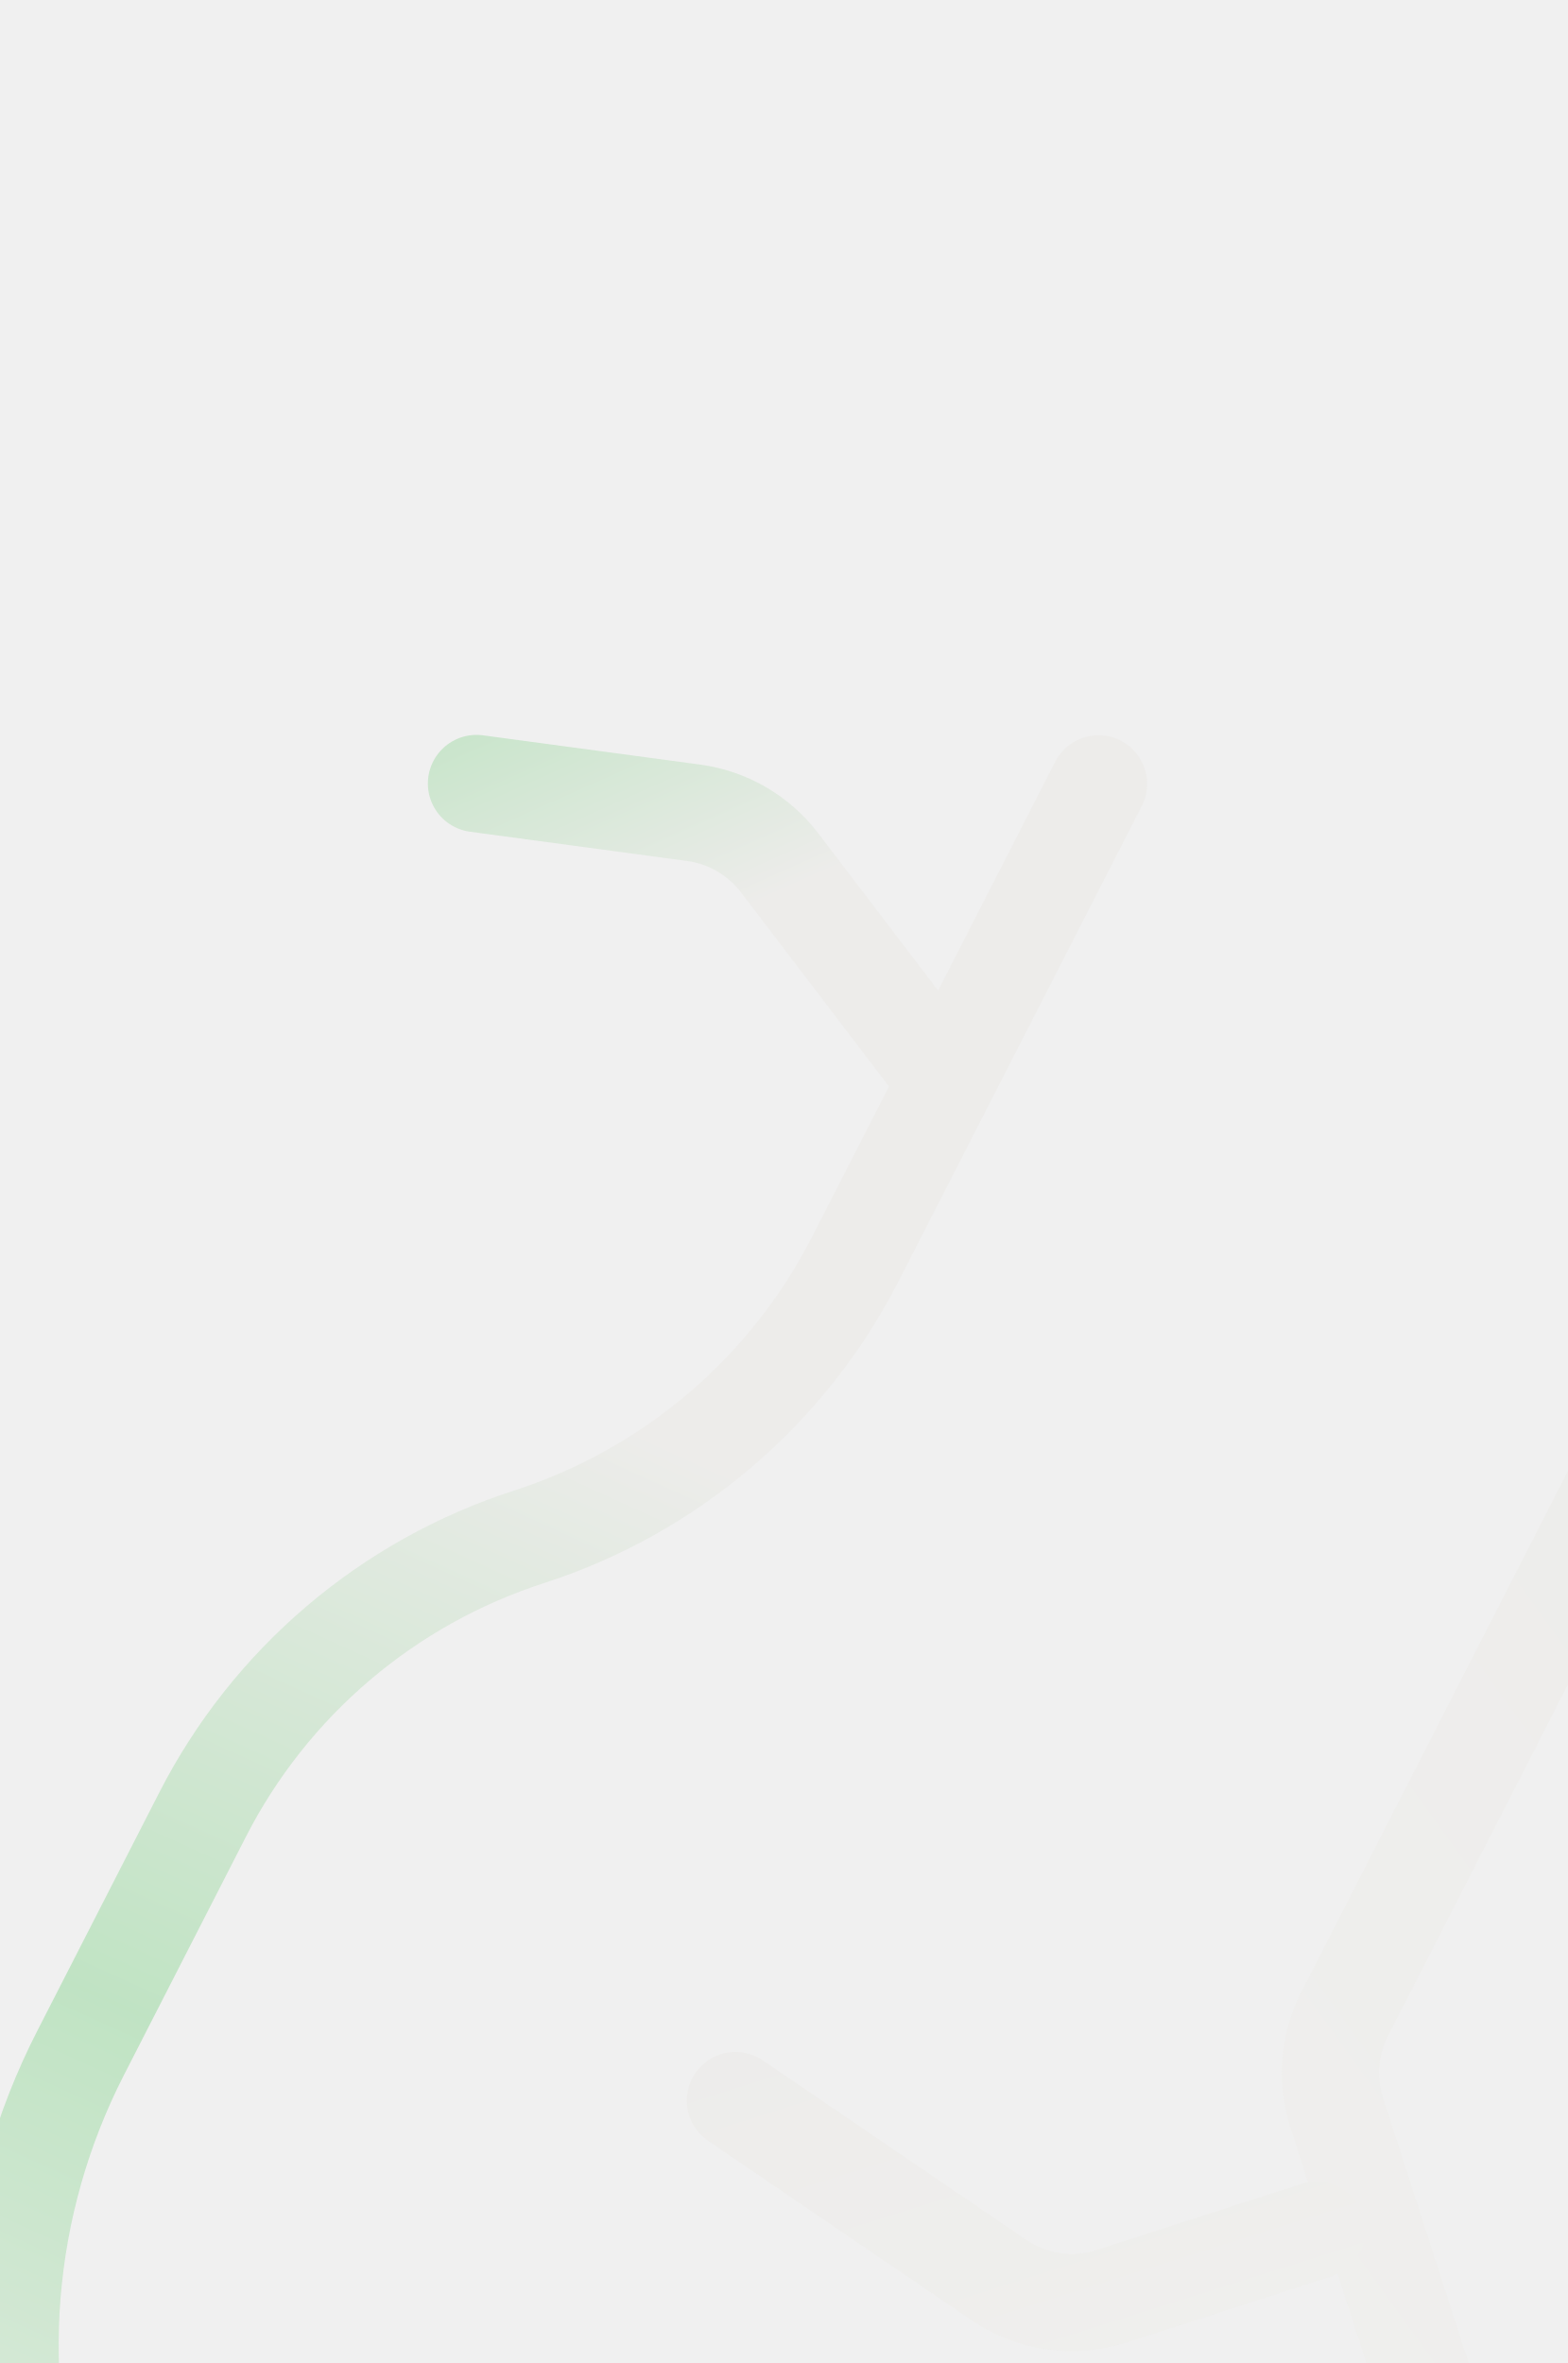
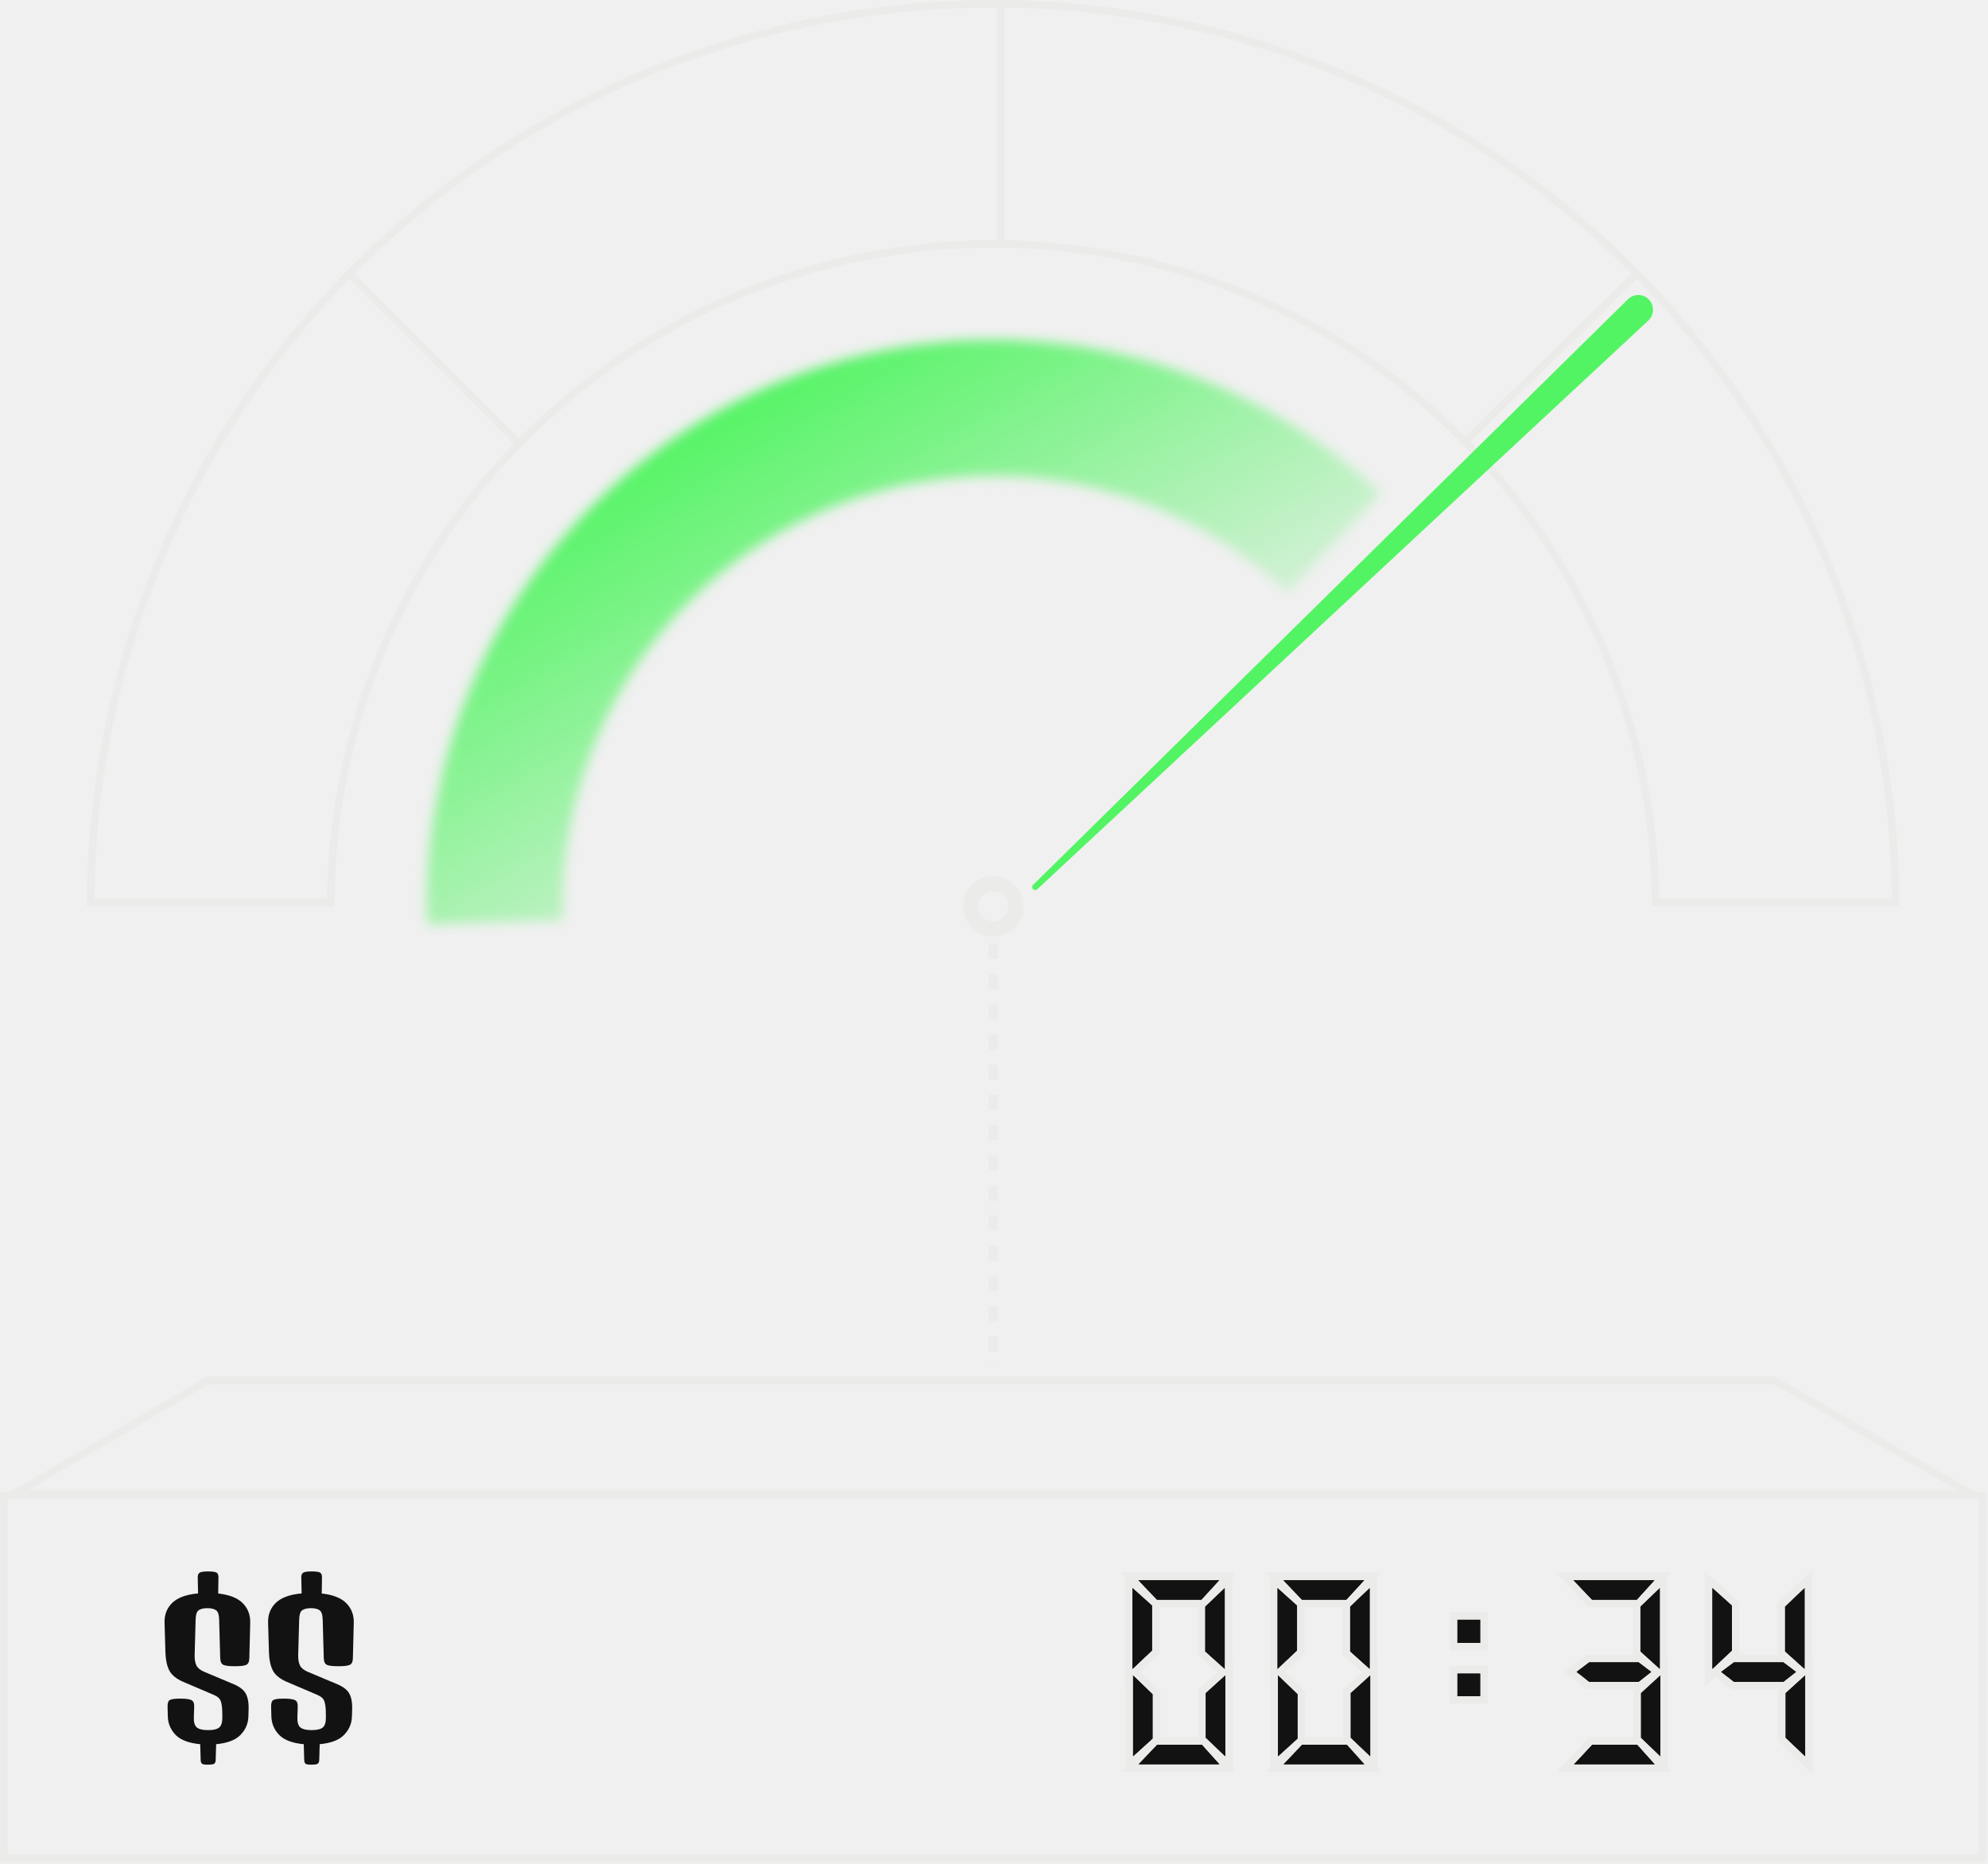
- <svg xmlns="http://www.w3.org/2000/svg" width="414" height="624" viewBox="0 0 414 624" fill="none">
-   <g opacity="0.2" clip-path="url(#clip0_200_1988)">
-     <path d="M386.019 660.152L353.015 557.937C351.633 553.656 351.107 549.144 351.469 544.66C351.831 540.176 353.073 535.807 355.124 531.803L430.596 384.347" stroke="url(#paint0_linear_200_1988)" stroke-width="25.69" stroke-linecap="round" />
-     <path d="M249.69 285.311L205.852 227.815C200.344 220.591 192.191 215.851 183.188 214.637L125.838 206.908" stroke="url(#paint1_linear_200_1988)" stroke-width="25.69" stroke-linecap="round" />
-     <path d="M-11.722 824.572L0.426 800.837C10.57 781.02 16.711 759.399 18.498 737.208C20.286 715.018 17.685 692.692 10.845 671.507C4.004 650.322 1.404 627.996 3.191 605.806C4.979 583.615 11.12 561.994 21.263 542.177L53.52 479.156C62.365 461.877 74.526 446.508 89.31 433.928C104.094 421.349 121.211 411.804 139.684 405.84C158.156 399.875 175.273 390.331 190.057 377.751C204.841 365.172 217.002 349.803 225.847 332.524L290.098 206.995" stroke="url(#paint2_linear_200_1988)" stroke-width="25.69" stroke-linecap="round" />
-     <path d="M-10.927 969.191L-56.094 829.306C-63.004 807.903 -74.063 788.07 -88.638 770.941C-103.214 753.812 -121.02 739.721 -141.042 729.473L-277.781 659.483C-297.802 649.236 -315.609 635.145 -330.184 618.016C-344.76 600.886 -355.818 581.054 -362.729 559.651L-410.568 411.489C-417.479 390.085 -428.538 370.253 -443.113 353.124C-457.688 335.994 -475.495 321.903 -495.516 311.656L-588.681 263.97" stroke="url(#paint3_linear_200_1988)" stroke-width="25.69" stroke-linecap="round" />
-     <path d="M347.712 588.884L293.582 606.361C288.616 607.965 283.349 608.412 278.183 607.67C273.017 606.927 268.089 605.014 263.776 602.076L194.224 554.706" stroke="url(#paint4_linear_200_1988)" stroke-width="25.69" stroke-linecap="round" />
+ <svg xmlns="http://www.w3.org/2000/svg" width="336" height="315" viewBox="0 0 336 315" fill="none">
+   <mask id="path-1-inside-1_544_706" fill="white">
+     <path d="M321.019 153.171C321.019 112.547 304.882 73.588 276.157 44.863C247.431 16.138 208.472 3.06698e-06 167.848 0C127.225 -3.06698e-06 88.266 16.138 59.54 44.863C30.815 73.588 14.678 112.547 14.678 153.171L56.533 153.171C56.533 123.648 68.261 95.335 89.137 74.459C110.012 53.583 138.326 41.855 167.848 41.855C197.371 41.855 225.685 53.583 246.56 74.459C267.436 95.335 279.164 123.648 279.164 153.171H321.019Z" />
+   </mask>
+   <path d="M321.019 153.171C321.019 112.547 304.882 73.588 276.157 44.863C247.431 16.138 208.472 3.06698e-06 167.848 0C127.225 -3.06698e-06 88.266 16.138 59.54 44.863C30.815 73.588 14.678 112.547 14.678 153.171L56.533 153.171C56.533 123.648 68.261 95.335 89.137 74.459C110.012 53.583 138.326 41.855 167.848 41.855C197.371 41.855 225.685 53.583 246.56 74.459C267.436 95.335 279.164 123.648 279.164 153.171H321.019Z" stroke="#EBEBEA" stroke-width="2.553" mask="url(#path-1-inside-1_544_706)" />
+   <path d="M59.352 46.589L87.433 74.671M169.124 0V40.846M276.343 46.589L247.624 74.671" stroke="#EBEBEA" stroke-width="1.276" />
+   <g filter="url(#filter0_f_544_706)">
+     <path d="M72.165 156.193C71.567 137.269 76.594 118.592 86.611 102.525C96.628 86.457 111.185 73.721 128.44 65.927C145.695 58.133 164.874 55.63 183.552 58.736C202.229 61.841 219.566 70.416 233.37 83.375L217.645 100.126C207.154 90.277 193.978 83.76 179.783 81.4C165.588 79.04 151.012 80.942 137.898 86.865C124.784 92.789 113.721 102.469 106.108 114.68C98.496 126.891 94.675 141.085 95.129 155.468L72.165 156.193Z" fill="url(#paint0_linear_544_706)" />
  </g>
+   <circle cx="167.85" cy="153.171" r="3.829" stroke="#EBEBEA" stroke-width="2.553" />
+   <path d="M275.149 50.575L174.609 149.548C174.403 149.751 174.405 150.084 174.614 150.284C174.81 150.471 175.118 150.473 175.317 150.288L278.593 54.173C279.501 53.328 279.649 51.944 278.94 50.927C278.058 49.66 276.249 49.493 275.149 50.575Z" fill="#53F463" />
+   <path d="M167.85 159.553V231.032" stroke="#EBEBEA" stroke-width="1.596" stroke-dasharray="2.55 2.55" />
+   <path fill-rule="evenodd" clip-rule="evenodd" d="M35.102 232.674H34.928L34.779 232.762L2.086 251.957L1.861 252.09H0.638H0V252.728V313.996V314.635H0.638H335.061H335.699V313.996V252.728V252.09H335.061H333.69L333.458 251.955L300.279 232.76L300.131 232.674H299.959H35.102ZM4.757 251.87L35.275 233.951H299.788L330.761 251.87H4.757ZM1.276 313.358V253.366H334.423V313.358H1.276Z" fill="#EBEBEA" />
+   <mask id="path-8-outside-2_544_706" maskUnits="userSpaceOnUse" x="188.996" y="264.667" width="118" height="36" fill="black">
+     <rect fill="white" x="188.996" y="264.667" width="118" height="36" />
+     <path d="M192.418 298.192L195.574 294.883H203.14L206.112 298.192H192.418ZM191.499 283.15L194.808 286.336V293.842L191.499 296.844V283.15ZM207.092 296.844L203.784 293.689V286.153L207.092 283.15V296.844ZM192.388 267.068H206.081L203.048 270.376H195.543L192.388 267.068ZM191.407 282.078V268.385L194.716 271.356V278.954L191.407 282.078ZM207 268.385V282.078L203.692 279.107V271.54L207 268.385ZM216.92 298.192L220.075 294.883H227.642L230.613 298.192H216.92ZM216.001 283.15L219.309 286.336V293.842L216.001 296.844V283.15ZM231.593 296.844L228.285 293.689V286.153L231.593 283.15V296.844ZM216.889 267.068H230.583L227.55 270.376H220.044L216.889 267.068ZM215.909 282.078V268.385L219.217 271.356V278.954L215.909 282.078ZM231.502 268.385V282.078L228.193 279.107V271.54L231.502 268.385ZM246.322 282.844H250.182V286.673H246.322V282.844ZM246.322 273.746H250.182V277.667H246.322V273.746ZM266.014 298.192L269.108 294.883H276.706L279.677 298.192H266.014ZM280.627 296.844L277.349 293.689V286.153L280.627 283.15V296.844ZM268.588 284.253C267.893 283.681 267.178 283.12 266.443 282.568L268.588 280.945H276.951L279.095 282.568L276.951 284.253H268.588ZM265.922 267.068H279.646L276.644 270.376H269.078L265.922 267.068ZM280.535 268.385V282.078L277.257 279.107V271.54L280.535 268.385ZM305.097 296.844L301.789 293.689V286.153L305.097 283.15V296.844ZM293.058 284.253C292.343 283.681 291.618 283.12 290.883 282.568L293.058 280.945H301.421L303.566 282.568L301.421 284.253H293.058ZM289.413 282.078V268.385L292.721 271.356V278.954L289.413 282.078ZM305.006 268.385V282.078L301.697 279.107V271.54L305.006 268.385Z" />
+   </mask>
+   <path d="M192.418 298.192L195.574 294.883H203.14L206.112 298.192H192.418ZM191.499 283.15L194.808 286.336V293.842L191.499 296.844V283.15ZM207.092 296.844L203.784 293.689V286.153L207.092 283.15V296.844ZM192.388 267.068H206.081L203.048 270.376H195.543L192.388 267.068ZM191.407 282.078V268.385L194.716 271.356V278.954L191.407 282.078ZM207 268.385V282.078L203.692 279.107V271.54L207 268.385ZM216.92 298.192L220.075 294.883H227.642L230.613 298.192H216.92ZM216.001 283.15L219.309 286.336V293.842L216.001 296.844V283.15ZM231.593 296.844L228.285 293.689V286.153L231.593 283.15V296.844ZM216.889 267.068H230.583L227.55 270.376H220.044L216.889 267.068ZM215.909 282.078V268.385L219.217 271.356V278.954L215.909 282.078ZM231.502 268.385V282.078L228.193 279.107V271.54L231.502 268.385ZM246.322 282.844H250.182V286.673H246.322V282.844ZM246.322 273.746H250.182V277.667H246.322V273.746ZM266.014 298.192L269.108 294.883H276.706L279.677 298.192H266.014ZM280.627 296.844L277.349 293.689V286.153L280.627 283.15V296.844ZM268.588 284.253C267.893 283.681 267.178 283.12 266.443 282.568L268.588 280.945H276.951L279.095 282.568L276.951 284.253H268.588ZM265.922 267.068H279.646L276.644 270.376H269.078L265.922 267.068ZM280.535 268.385V282.078L277.257 279.107V271.54L280.535 268.385ZM305.097 296.844L301.789 293.689V286.153L305.097 283.15V296.844ZM293.058 284.253C292.343 283.681 291.618 283.12 290.883 282.568L293.058 280.945H301.421L303.566 282.568L301.421 284.253H293.058ZM289.413 282.078V268.385L292.721 271.356V278.954L289.413 282.078ZM305.006 268.385V282.078L301.697 279.107V271.54L305.006 268.385Z" fill="#121212" />
+   <path d="M192.418 298.192L191.495 297.311L189.437 299.468H192.418V298.192ZM195.574 294.883V293.607H195.027L194.65 294.002L195.574 294.883ZM203.14 294.883L204.09 294.03L203.71 293.607H203.14V294.883ZM206.112 298.192V299.468H208.974L207.061 297.339L206.112 298.192ZM191.499 283.15L192.385 282.231L190.223 280.149V283.15H191.499ZM194.808 286.336H196.084V285.794L195.693 285.417L194.808 286.336ZM194.808 293.842L195.666 294.787L196.084 294.407V293.842H194.808ZM191.499 296.844H190.223V299.726L192.357 297.789L191.499 296.844ZM207.092 296.844L206.211 297.768L208.369 299.825V296.844H207.092ZM203.784 293.689H202.507V294.235L202.903 294.612L203.784 293.689ZM203.784 286.153L202.926 285.207L202.507 285.587V286.153H203.784ZM207.092 283.15H208.369V280.269L206.234 282.205L207.092 283.15ZM192.388 267.068V265.791H189.407L191.464 267.948L192.388 267.068ZM206.081 267.068L207.022 267.93L208.983 265.791H206.081V267.068ZM203.048 270.376V271.652H203.61L203.989 271.239L203.048 270.376ZM195.543 270.376L194.619 271.257L194.997 271.652H195.543V270.376ZM191.407 282.078H190.131V285.039L192.284 283.006L191.407 282.078ZM191.407 268.385L192.26 267.435L190.131 265.523V268.385H191.407ZM194.716 271.356H195.992V270.787L195.569 270.407L194.716 271.356ZM194.716 278.954L195.592 279.882L195.992 279.504V278.954H194.716ZM207 268.385H208.277V265.404L206.119 267.461L207 268.385ZM207 282.078L206.147 283.028L208.277 284.94V282.078H207ZM203.692 279.107H202.415V279.676L202.839 280.056L203.692 279.107ZM203.692 271.54L202.811 270.616L202.415 270.994V271.54H203.692ZM193.342 299.073L196.497 295.764L194.65 294.002L191.495 297.311L193.342 299.073ZM195.574 296.16H203.14V293.607H195.574V296.16ZM202.191 295.736L205.162 299.045L207.061 297.339L204.09 294.03L202.191 295.736ZM206.112 296.915H192.418V299.468H206.112V296.915ZM190.614 284.07L193.922 287.256L195.693 285.417L192.385 282.231L190.614 284.07ZM193.531 286.336V293.842H196.084V286.336H193.531ZM193.95 292.897L190.642 295.899L192.357 297.789L195.666 294.787L193.95 292.897ZM192.776 296.844V283.15H190.223V296.844H192.776ZM207.973 295.92L204.665 292.765L202.903 294.612L206.211 297.768L207.973 295.92ZM205.06 293.689V286.153H202.507V293.689H205.06ZM204.641 287.098L207.95 284.096L206.234 282.205L202.926 285.207L204.641 287.098ZM205.816 283.15V296.844H208.369V283.15H205.816ZM192.388 268.344H206.081V265.791H192.388V268.344ZM205.14 266.205L202.107 269.514L203.989 271.239L207.022 267.93L205.14 266.205ZM203.048 269.1H195.543V271.652H203.048V269.1ZM196.467 269.495L193.311 266.187L191.464 267.948L194.619 271.257L196.467 269.495ZM192.684 282.078V268.385H190.131V282.078H192.684ZM190.555 269.334L193.863 272.306L195.569 270.407L192.26 267.435L190.555 269.334ZM193.439 271.356V278.954H195.992V271.356H193.439ZM193.839 278.026L190.531 281.15L192.284 283.006L195.592 279.882L193.839 278.026ZM205.724 268.385V282.078H208.277V268.385H205.724ZM207.853 281.129L204.545 278.157L202.839 280.056L206.147 283.028L207.853 281.129ZM204.968 279.107V271.54H202.415V279.107H204.968ZM204.573 272.464L207.881 269.308L206.119 267.461L202.811 270.616L204.573 272.464ZM216.92 298.192L215.996 297.311L213.938 299.468H216.92V298.192ZM220.075 294.883V293.607H219.528L219.151 294.002L220.075 294.883ZM227.642 294.883L228.591 294.03L228.211 293.607H227.642V294.883ZM230.613 298.192V299.468H233.475L231.563 297.339L230.613 298.192ZM216.001 283.15L216.886 282.231L214.724 280.149V283.15H216.001ZM219.309 286.336H220.586V285.794L220.195 285.417L219.309 286.336ZM219.309 293.842L220.167 294.787L220.586 294.407V293.842H219.309ZM216.001 296.844H214.724V299.726L216.858 297.789L216.001 296.844ZM231.593 296.844L230.712 297.768L232.87 299.825V296.844H231.593ZM228.285 293.689H227.009V294.235L227.404 294.612L228.285 293.689ZM228.285 286.153L227.427 285.207L227.009 285.587V286.153H228.285ZM231.593 283.15H232.87V280.269L230.736 282.205L231.593 283.15ZM216.889 267.068V265.791H213.908L215.965 267.948L216.889 267.068ZM230.583 267.068L231.523 267.93L233.484 265.791H230.583V267.068ZM227.55 270.376V271.652H228.111L228.491 271.239L227.55 270.376ZM220.044 270.376L219.121 271.257L219.498 271.652H220.044V270.376ZM215.909 282.078H214.632V285.039L216.785 283.006L215.909 282.078ZM215.909 268.385L216.762 267.435L214.632 265.523V268.385H215.909ZM219.217 271.356H220.494V270.787L220.07 270.407L219.217 271.356ZM219.217 278.954L220.094 279.882L220.494 279.504V278.954H219.217ZM231.502 268.385H232.778V265.404L230.621 267.461L231.502 268.385ZM231.502 282.078L230.649 283.028L232.778 284.94V282.078H231.502ZM228.193 279.107H226.917V279.676L227.34 280.056L228.193 279.107ZM228.193 271.54L227.312 270.616L226.917 270.994V271.54H228.193ZM217.843 299.073L220.999 295.764L219.151 294.002L215.996 297.311L217.843 299.073ZM220.075 296.16H227.642V293.607H220.075V296.16ZM226.692 295.736L229.664 299.045L231.563 297.339L228.591 294.03L226.692 295.736ZM230.613 296.915H216.92V299.468H230.613V296.915ZM215.115 284.07L218.424 287.256L220.195 285.417L216.886 282.231L215.115 284.07ZM218.033 286.336V293.842H220.586V286.336H218.033ZM218.451 292.897L215.143 295.899L216.858 297.789L220.167 294.787L218.451 292.897ZM217.277 296.844V283.15H214.724V296.844H217.277ZM232.474 295.92L229.166 292.765L227.404 294.612L230.712 297.768L232.474 295.92ZM229.561 293.689V286.153H227.009V293.689H229.561ZM229.143 287.098L232.451 284.096L230.736 282.205L227.427 285.207L229.143 287.098ZM230.317 283.15V296.844H232.87V283.15H230.317ZM216.889 268.344H230.583V265.791H216.889V268.344ZM229.642 266.205L226.609 269.514L228.491 271.239L231.523 267.93L229.642 266.205ZM227.55 269.1H220.044V271.652H227.55V269.1ZM220.968 269.495L217.813 266.187L215.965 267.948L219.121 271.257L220.968 269.495ZM217.185 282.078V268.385H214.632V282.078H217.185ZM215.056 269.334L218.364 272.306L220.07 270.407L216.762 267.435L215.056 269.334ZM217.941 271.356V278.954H220.494V271.356H217.941ZM218.341 278.026L215.032 281.15L216.785 283.006L220.094 279.882L218.341 278.026ZM230.225 268.385V282.078H232.778V268.385H230.225ZM232.354 281.129L229.046 278.157L227.34 280.056L230.649 283.028L232.354 281.129ZM229.469 279.107V271.54H226.917V279.107H229.469ZM229.074 272.464L232.382 269.308L230.621 267.461L227.312 270.616L229.074 272.464ZM246.322 282.844V281.568H245.046V282.844H246.322ZM250.182 282.844H251.459V281.568H250.182V282.844ZM250.182 286.673V287.95H251.459V286.673H250.182ZM246.322 286.673H245.046V287.95H246.322V286.673ZM246.322 273.746V272.469H245.046V273.746H246.322ZM250.182 273.746H251.459V272.469H250.182V273.746ZM250.182 277.667V278.943H251.459V277.667H250.182ZM246.322 277.667H245.046V278.943H246.322V277.667ZM246.322 284.121H250.182V281.568H246.322V284.121ZM248.906 282.844V286.673H251.459V282.844H248.906ZM250.182 285.397H246.322V287.95H250.182V285.397ZM247.599 286.673V282.844H245.046V286.673H247.599ZM246.322 275.022H250.182V272.469H246.322V275.022ZM248.906 273.746V277.667H251.459V273.746H248.906ZM250.182 276.391H246.322V278.943H250.182V276.391ZM247.599 277.667V273.746H245.046V277.667H247.599ZM266.014 298.192L265.082 297.32L263.073 299.468H266.014V298.192ZM269.108 294.883V293.607H268.554L268.176 294.011L269.108 294.883ZM276.706 294.883L277.655 294.03L277.275 293.607H276.706V294.883ZM279.677 298.192V299.468H282.539L280.627 297.339L279.677 298.192ZM280.627 296.844L279.742 297.764L281.903 299.844V296.844H280.627ZM277.349 293.689H276.072V294.232L276.464 294.608L277.349 293.689ZM277.349 286.153L276.487 285.211L276.072 285.591V286.153H277.349ZM280.627 283.15H281.903V280.251L279.765 282.209L280.627 283.15ZM268.588 284.253L267.776 285.239L268.13 285.53H268.588V284.253ZM266.443 282.568L265.673 281.551L264.322 282.573L265.677 283.59L266.443 282.568ZM268.588 280.945V279.668H268.159L267.817 279.927L268.588 280.945ZM276.951 280.945L277.721 279.927L277.379 279.668H276.951V280.945ZM279.095 282.568L279.884 283.572L281.185 282.55L279.866 281.551L279.095 282.568ZM276.951 284.253V285.53H277.392L277.739 285.257L276.951 284.253ZM265.922 267.068V265.791H262.941L264.999 267.948L265.922 267.068ZM279.646 267.068L280.592 267.925L282.528 265.791H279.646V267.068ZM276.644 270.376V271.652H277.21L277.59 271.234L276.644 270.376ZM269.078 270.376L268.154 271.257L268.531 271.652H269.078V270.376ZM280.535 268.385H281.811V265.384L279.65 267.465L280.535 268.385ZM280.535 282.078L279.678 283.024L281.811 284.958V282.078H280.535ZM277.257 279.107H275.981V279.672L276.4 280.052L277.257 279.107ZM277.257 271.54L276.372 270.621L275.981 270.997V271.54H277.257ZM266.947 299.064L270.041 295.755L268.176 294.011L265.082 297.32L266.947 299.064ZM269.108 296.16H276.706V293.607H269.108V296.16ZM275.756 295.736L278.727 299.045L280.627 297.339L277.655 294.03L275.756 295.736ZM279.677 296.915H266.014V299.468H279.677V296.915ZM281.512 295.924L278.234 292.769L276.464 294.608L279.742 297.764L281.512 295.924ZM278.625 293.689V286.153H276.072V293.689H278.625ZM278.211 287.094L281.489 284.092L279.765 282.209L276.487 285.211L278.211 287.094ZM279.35 283.15V296.844H281.903V283.15H279.35ZM269.399 283.268C268.689 282.684 267.959 282.11 267.209 281.547L265.677 283.59C266.397 284.13 267.097 284.679 267.776 285.239L269.399 283.268ZM267.214 283.586L269.358 281.962L267.817 279.927L265.673 281.551L267.214 283.586ZM268.588 282.221H276.951V279.668H268.588V282.221ZM276.18 281.962L278.325 283.586L279.866 281.551L277.721 279.927L276.18 281.962ZM278.306 281.565L276.162 283.25L277.739 285.257L279.884 283.572L278.306 281.565ZM276.951 282.977H268.588V285.53H276.951V282.977ZM265.922 268.344H279.646V265.791H265.922V268.344ZM278.701 266.21L275.699 269.518L277.59 271.234L280.592 267.925L278.701 266.21ZM276.644 269.1H269.078V271.652H276.644V269.1ZM270.001 269.495L266.846 266.187L264.999 267.948L268.154 271.257L270.001 269.495ZM279.258 268.385V282.078H281.811V268.385H279.258ZM281.392 281.133L278.114 278.161L276.4 280.052L279.678 283.024L281.392 281.133ZM278.533 279.107V271.54H275.981V279.107H278.533ZM278.142 272.46L281.42 269.304L279.65 267.465L276.372 270.621L278.142 272.46ZM305.097 296.844L304.216 297.768L306.374 299.825V296.844H305.097ZM301.789 293.689H300.513V294.235L300.908 294.612L301.789 293.689ZM301.789 286.153L300.931 285.207L300.513 285.587V286.153H301.789ZM305.097 283.15H306.374V280.269L304.24 282.205L305.097 283.15ZM293.058 284.253L292.261 285.25L292.61 285.53H293.058V284.253ZM290.883 282.568L290.12 281.546L288.753 282.566L290.117 283.59L290.883 282.568ZM293.058 280.945V279.668H292.634L292.295 279.922L293.058 280.945ZM301.421 280.945L302.192 279.927L301.85 279.668H301.421V280.945ZM303.566 282.568L304.354 283.572L305.656 282.55L304.336 281.551L303.566 282.568ZM301.421 284.253V285.53H301.863L302.21 285.257L301.421 284.253ZM289.413 282.078H288.136V285.039L290.289 283.006L289.413 282.078ZM289.413 268.385L290.266 267.435L288.136 265.523V268.385H289.413ZM292.721 271.356H293.998V270.787L293.574 270.407L292.721 271.356ZM292.721 278.954L293.598 279.882L293.998 279.504V278.954H292.721ZM305.006 268.385H306.282V265.404L304.125 267.461L305.006 268.385ZM305.006 282.078L304.153 283.028L306.282 284.94V282.078H305.006ZM301.697 279.107H300.421V279.676L300.844 280.056L301.697 279.107ZM301.697 271.54L300.816 270.616L300.421 270.994V271.54H301.697ZM305.978 295.92L302.67 292.765L300.908 294.612L304.216 297.768L305.978 295.92ZM303.065 293.689V286.153H300.513V293.689H303.065ZM302.647 287.098L305.955 284.096L304.24 282.205L300.931 285.207L302.647 287.098ZM303.821 283.15V296.844H306.374V283.15H303.821ZM293.856 283.257C293.13 282.676 292.395 282.107 291.649 281.547L290.117 283.59C290.842 284.133 291.556 284.687 292.261 285.25L293.856 283.257ZM291.647 283.591L293.822 281.968L292.295 279.922L290.12 281.546L291.647 283.591ZM293.058 282.221H301.421V279.668H293.058V282.221ZM300.651 281.962L302.795 283.586L304.336 281.551L302.192 279.927L300.651 281.962ZM302.777 281.565L300.633 283.25L302.21 285.257L304.354 283.572L302.777 281.565ZM301.421 282.977H293.058V285.53H301.421V282.977ZM290.689 282.078V268.385H288.136V282.078H290.689ZM288.56 269.334L291.868 272.306L293.574 270.407L290.266 267.435L288.56 269.334ZM291.445 271.356V278.954H293.998V271.356H291.445ZM291.845 278.026L288.536 281.15L290.289 283.006L293.598 279.882L291.845 278.026ZM303.729 268.385V282.078H306.282V268.385H303.729ZM305.858 281.129L302.55 278.157L300.844 280.056L304.153 283.028L305.858 281.129ZM302.973 279.107V271.54H300.421V279.107H302.973ZM302.578 272.464L305.886 269.308L304.125 267.461L300.816 270.616L302.578 272.464Z" fill="#EBEBEA" mask="url(#path-8-outside-2_544_706)" />
+   <path d="M192.418 298.192L195.574 294.883H203.14L206.112 298.192H192.418ZM191.499 283.15L194.808 286.336V293.842L191.499 296.844V283.15ZM207.092 296.844L203.784 293.689V286.153L207.092 283.15V296.844ZM192.388 267.068H206.081L203.048 270.376H195.543L192.388 267.068ZM191.407 282.078V268.385L194.716 271.356V278.954L191.407 282.078ZM207 268.385V282.078L203.692 279.107V271.54L207 268.385ZM216.92 298.192L220.075 294.883H227.642L230.613 298.192H216.92ZM216.001 283.15L219.309 286.336V293.842L216.001 296.844V283.15ZM231.593 296.844L228.285 293.689V286.153L231.593 283.15V296.844ZM216.889 267.068H230.583L227.55 270.376H220.044L216.889 267.068ZM215.909 282.078V268.385L219.217 271.356V278.954L215.909 282.078ZM231.502 268.385V282.078L228.193 279.107V271.54L231.502 268.385ZM246.322 282.844H250.182V286.673H246.322V282.844ZM246.322 273.746H250.182V277.667H246.322V273.746ZM266.014 298.192L269.108 294.883H276.706L279.677 298.192H266.014ZM280.627 296.844L277.349 293.689V286.153L280.627 283.15V296.844ZM268.588 284.253C267.893 283.681 267.178 283.12 266.443 282.568L268.588 280.945H276.951L279.095 282.568L276.951 284.253H268.588ZM265.922 267.068H279.646L276.644 270.376H269.078L265.922 267.068ZM280.535 268.385V282.078L277.257 279.107V271.54L280.535 268.385ZM305.097 296.844L301.789 293.689V286.153L305.097 283.15V296.844ZM293.058 284.253C292.343 283.681 291.618 283.12 290.883 282.568L293.058 280.945H301.421L303.566 282.568L301.421 284.253H293.058ZM289.413 282.078V268.385L292.721 271.356V278.954L289.413 282.078ZM305.006 268.385V282.078L301.697 279.107V271.54L305.006 268.385Z" fill="#121212" />
+   <path d="M35.186 298.242C34.677 298.252 34.338 298.207 34.169 298.107C34.009 298.007 33.924 297.773 33.914 297.404L33.84 294.786C31.905 294.607 30.514 294.078 29.666 293.201C28.829 292.313 28.395 291.281 28.365 290.105L28.32 288.459C28.31 287.851 28.435 287.472 28.694 287.322C28.953 287.163 29.537 287.083 30.444 287.083C31.361 287.083 31.99 287.163 32.329 287.322C32.678 287.472 32.842 287.851 32.822 288.459L32.763 290.239C32.733 291.077 32.902 291.65 33.271 291.959C33.65 292.258 34.278 292.408 35.156 292.408C36.063 292.408 36.697 292.258 37.056 291.959C37.414 291.65 37.589 291.077 37.579 290.239L37.564 289.267C37.554 288.569 37.474 287.995 37.325 287.547C37.185 287.098 36.791 286.734 36.143 286.455L30.953 284.241C29.806 283.742 29.028 283.109 28.619 282.341C28.22 281.563 28.001 280.556 27.961 279.32L27.811 274.249C27.771 272.913 28.2 271.801 29.098 270.913C29.995 270.026 31.456 269.487 33.48 269.298L33.421 266.65C33.411 266.231 33.51 265.952 33.72 265.813C33.939 265.663 34.423 265.588 35.171 265.588C35.929 265.588 36.412 265.658 36.622 265.798C36.831 265.937 36.931 266.216 36.921 266.635L36.876 269.313C38.801 269.532 40.192 270.086 41.049 270.973C41.907 271.851 42.321 272.943 42.291 274.249L42.141 280.232C42.131 280.84 41.952 281.224 41.603 281.384C41.254 281.534 40.615 281.608 39.688 281.608C38.751 281.608 38.108 281.534 37.758 281.384C37.419 281.224 37.24 280.84 37.22 280.232L37.041 273.785C37.021 272.908 36.841 272.359 36.502 272.14C36.173 271.911 35.689 271.796 35.051 271.796C34.413 271.796 33.924 271.911 33.585 272.14C33.256 272.359 33.082 272.908 33.062 273.785L32.897 279.754C32.887 280.501 32.992 281.085 33.211 281.504C33.431 281.922 33.864 282.271 34.513 282.551L39.359 284.585C40.067 284.874 40.62 285.203 41.019 285.572C41.418 285.941 41.693 286.42 41.842 287.008C42.002 287.597 42.056 288.369 42.007 289.327L41.977 290.164C41.937 291.331 41.493 292.348 40.645 293.216C39.808 294.083 38.437 294.607 36.532 294.786L36.457 297.389C36.447 297.758 36.358 297.992 36.188 298.092C36.028 298.192 35.694 298.242 35.186 298.242ZM52.687 298.242C52.178 298.252 51.839 298.207 51.669 298.107C51.51 298.007 51.425 297.773 51.415 297.404L51.34 294.786C49.406 294.607 48.015 294.078 47.167 293.201C46.33 292.313 45.896 291.281 45.866 290.105L45.821 288.459C45.811 287.851 45.936 287.472 46.195 287.322C46.454 287.163 47.038 287.083 47.945 287.083C48.862 287.083 49.491 287.163 49.83 287.322C50.179 287.472 50.343 287.851 50.323 288.459L50.264 290.239C50.234 291.077 50.403 291.65 50.772 291.959C51.151 292.258 51.779 292.408 52.657 292.408C53.564 292.408 54.197 292.258 54.556 291.959C54.915 291.65 55.09 291.077 55.08 290.239L55.065 289.267C55.055 288.569 54.975 287.995 54.826 287.547C54.686 287.098 54.292 286.734 53.644 286.455L48.454 284.241C47.307 283.742 46.529 283.109 46.12 282.341C45.721 281.563 45.502 280.556 45.462 279.32L45.312 274.249C45.273 272.913 45.701 271.801 46.599 270.913C47.496 270.026 48.957 269.487 50.981 269.298L50.922 266.65C50.912 266.231 51.011 265.952 51.221 265.813C51.44 265.663 51.924 265.588 52.672 265.588C53.43 265.588 53.913 265.658 54.123 265.798C54.332 265.937 54.432 266.216 54.422 266.635L54.377 269.313C56.302 269.532 57.693 270.086 58.55 270.973C59.408 271.851 59.822 272.943 59.792 274.249L59.642 280.232C59.632 280.84 59.453 281.224 59.104 281.384C58.755 281.534 58.117 281.608 57.189 281.608C56.252 281.608 55.608 281.534 55.26 281.384C54.92 281.224 54.741 280.84 54.721 280.232L54.541 273.785C54.522 272.908 54.342 272.359 54.003 272.14C53.674 271.911 53.19 271.796 52.552 271.796C51.914 271.796 51.425 271.911 51.086 272.14C50.757 272.359 50.583 272.908 50.563 273.785L50.398 279.754C50.388 280.501 50.493 281.085 50.712 281.504C50.932 281.922 51.365 282.271 52.014 282.551L56.86 284.585C57.568 284.874 58.121 285.203 58.52 285.572C58.919 285.941 59.194 286.42 59.343 287.008C59.503 287.597 59.557 288.369 59.508 289.327L59.478 290.164C59.438 291.331 58.994 292.348 58.146 293.216C57.309 294.083 55.938 294.607 54.033 294.786L53.958 297.389C53.948 297.758 53.858 297.992 53.689 298.092C53.529 298.192 53.195 298.242 52.687 298.242Z" fill="#121212" />
  <defs>
-     <linearGradient id="paint0_linear_200_1988" x1="438.52" y1="376.839" x2="261.619" y2="504.586" gradientUnits="userSpaceOnUse">
-       <stop stop-color="#E1DDD5" />
-       <stop offset="1" stop-color="#EBEAE2" />
+     <filter id="filter0_f_544_706" x="70.117" y="55.439" width="165.254" height="102.754" filterUnits="userSpaceOnUse" color-interpolation-filters="sRGB">
+       <feFlood flood-opacity="0" result="BackgroundImageFix" />
+       <feBlend mode="normal" in="SourceGraphic" in2="BackgroundImageFix" result="shape" />
+       <feGaussianBlur stdDeviation="1" result="effect1_foregroundBlur_544_706" />
+     </filter>
+     <linearGradient id="paint0_linear_544_706" x1="119.983" y1="68.289" x2="167.638" y2="150.501" gradientUnits="userSpaceOnUse">
+       <stop stop-color="#53F463" />
+       <stop offset="1" stop-color="#53F463" stop-opacity="0" />
    </linearGradient>
-     <linearGradient id="paint1_linear_200_1988" x1="81.716" y1="191.488" x2="121.149" y2="279.861" gradientUnits="userSpaceOnUse">
-       <stop stop-color="#00B011" />
-       <stop offset="0.943" stop-color="#E1DCD4" />
-     </linearGradient>
-     <linearGradient id="paint2_linear_200_1988" x1="290.098" y1="206.995" x2="8.574" y2="826.118" gradientUnits="userSpaceOnUse">
-       <stop offset="0.302" stop-color="#E1DCD4" />
-       <stop offset="0.589" stop-color="#00B011" />
-       <stop offset="0.943" stop-color="#ECEBE3" />
-     </linearGradient>
-     <linearGradient id="paint3_linear_200_1988" x1="-646.028" y1="228.494" x2="-47.784" y2="828.564" gradientUnits="userSpaceOnUse">
-       <stop stop-color="#00B011" />
-       <stop offset="0.255" stop-color="#E1DCD4" />
-       <stop offset="1" stop-color="#EAE9E1" />
-     </linearGradient>
-     <linearGradient id="paint4_linear_200_1988" x1="183.464" y1="531.637" x2="220.851" y2="650.077" gradientUnits="userSpaceOnUse">
-       <stop stop-color="#E1DCD4" />
-       <stop offset="1" stop-color="#EBEAE1" />
-     </linearGradient>
-     <clipPath id="clip0_200_1988">
-       <rect width="990.781" height="782.691" fill="white" transform="translate(-635 265.428) rotate(-17.8945)" />
-     </clipPath>
  </defs>
</svg>
